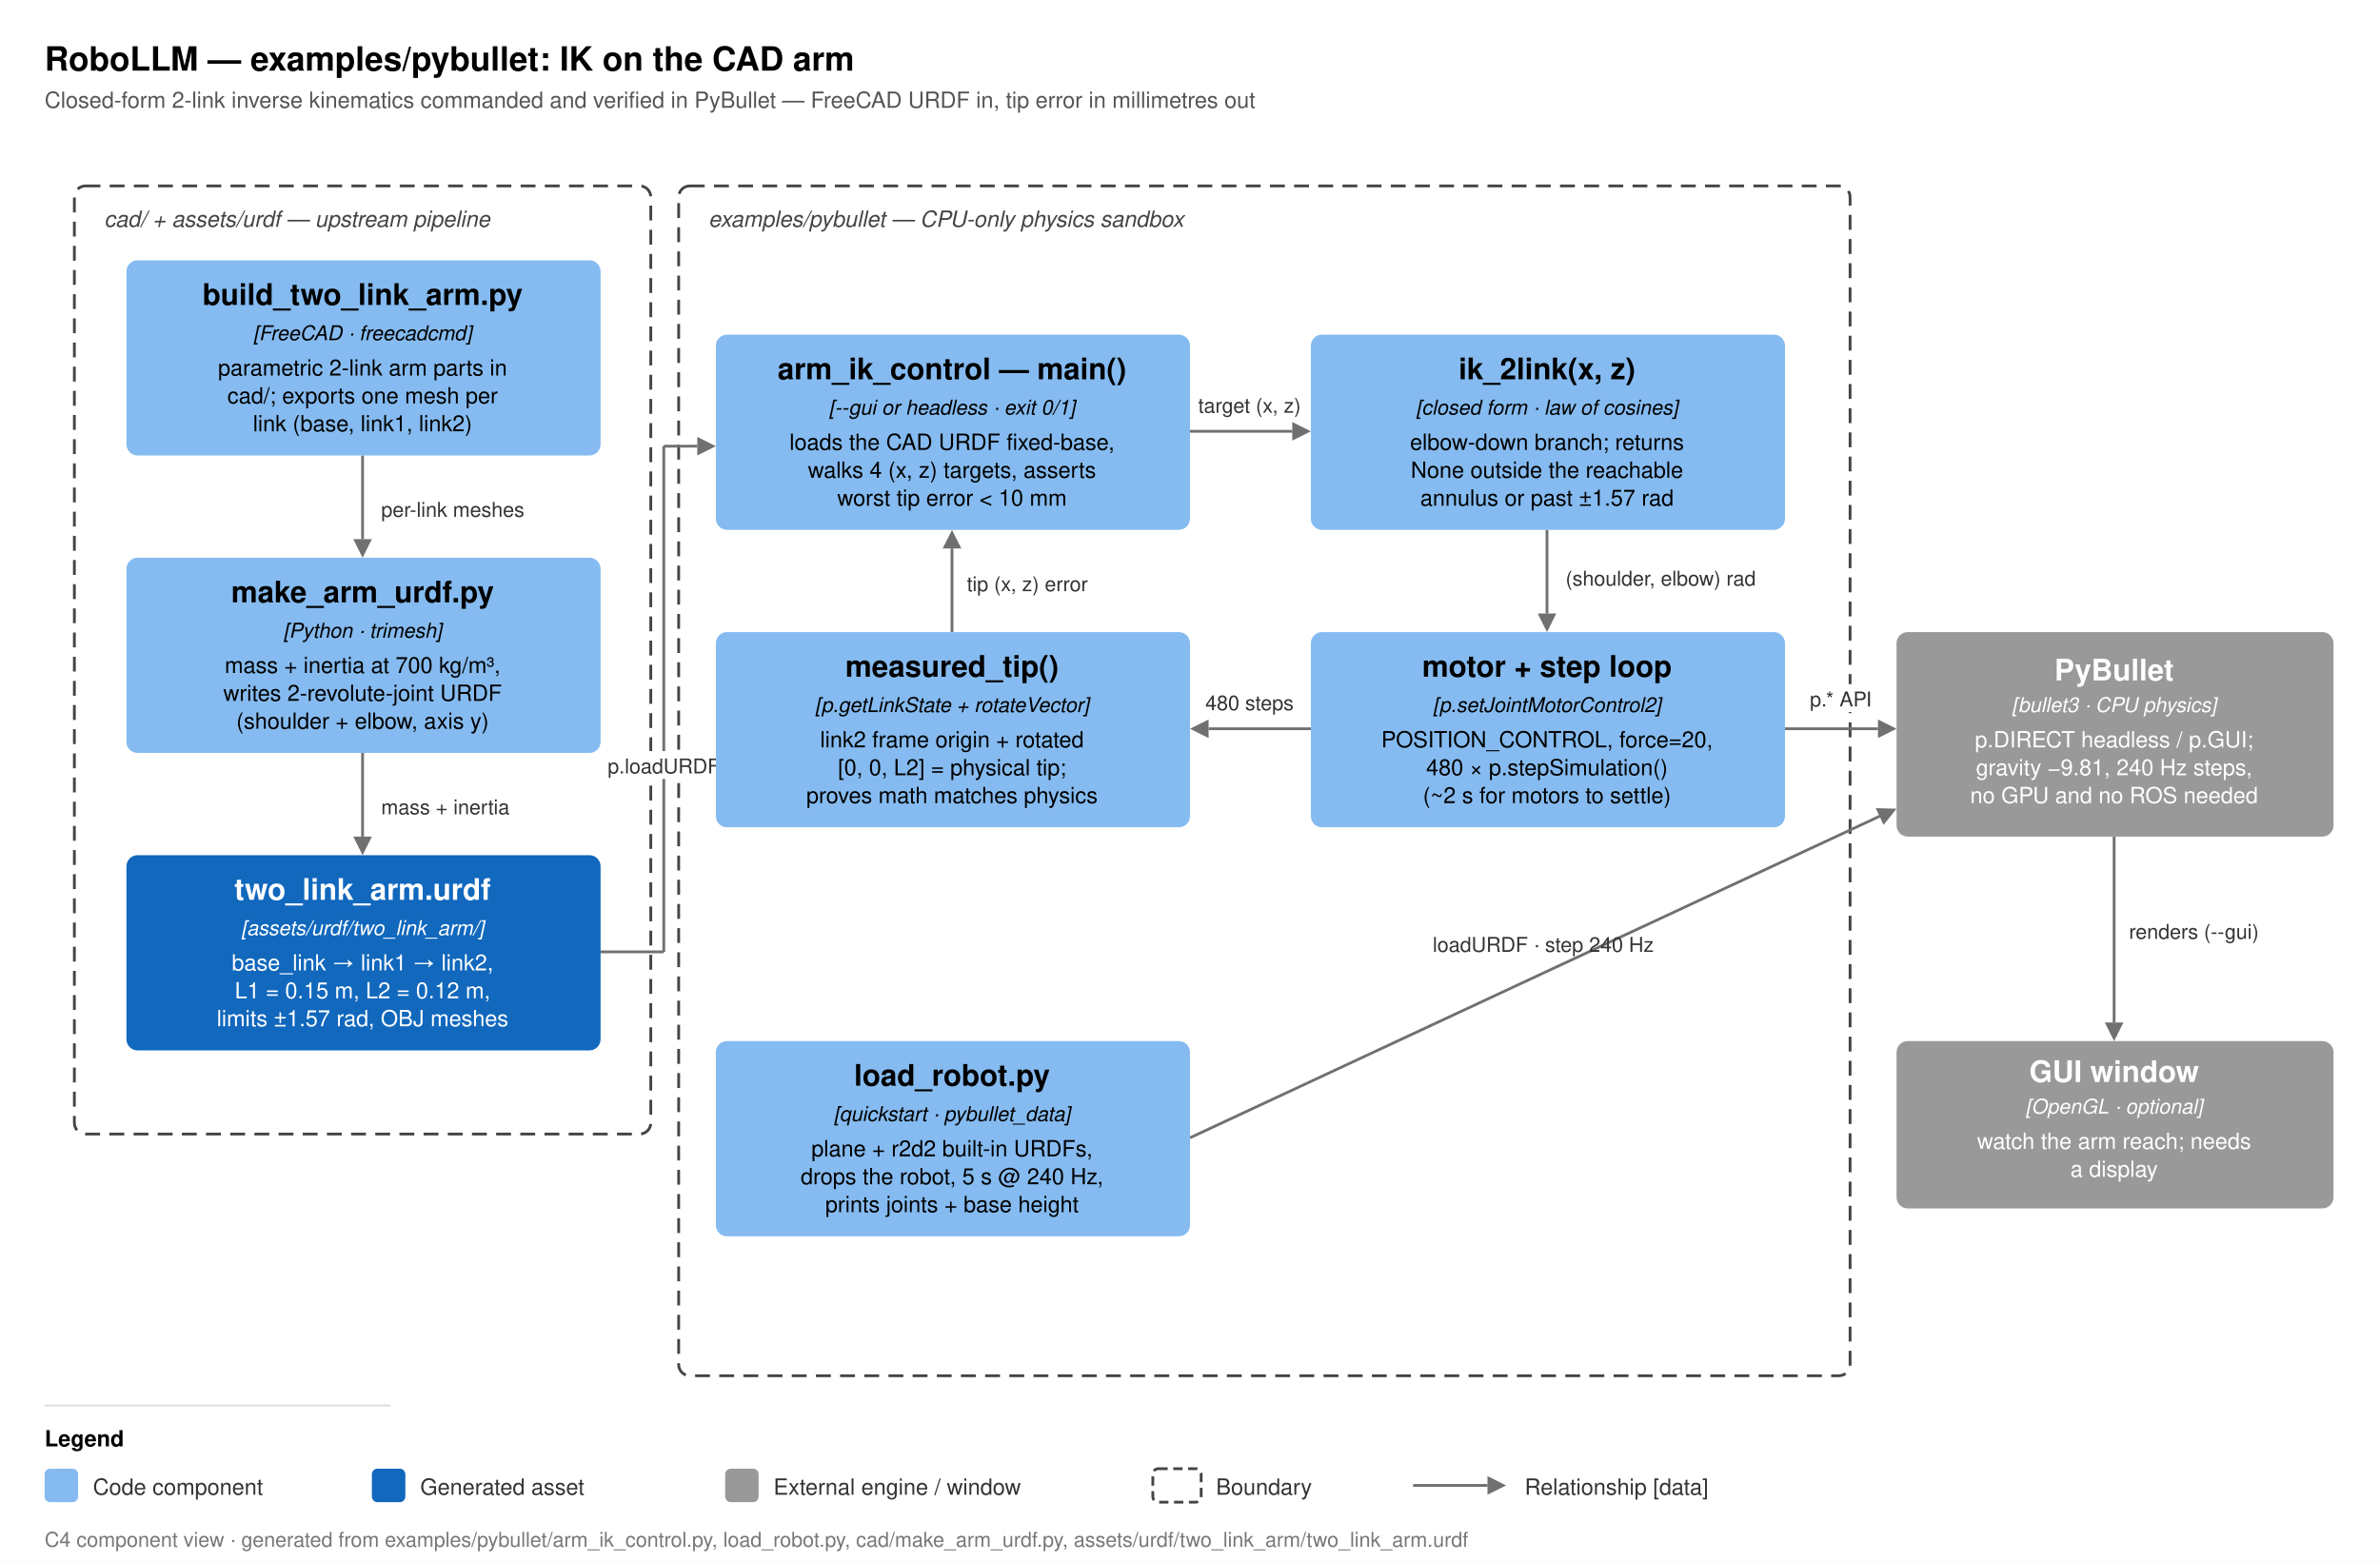
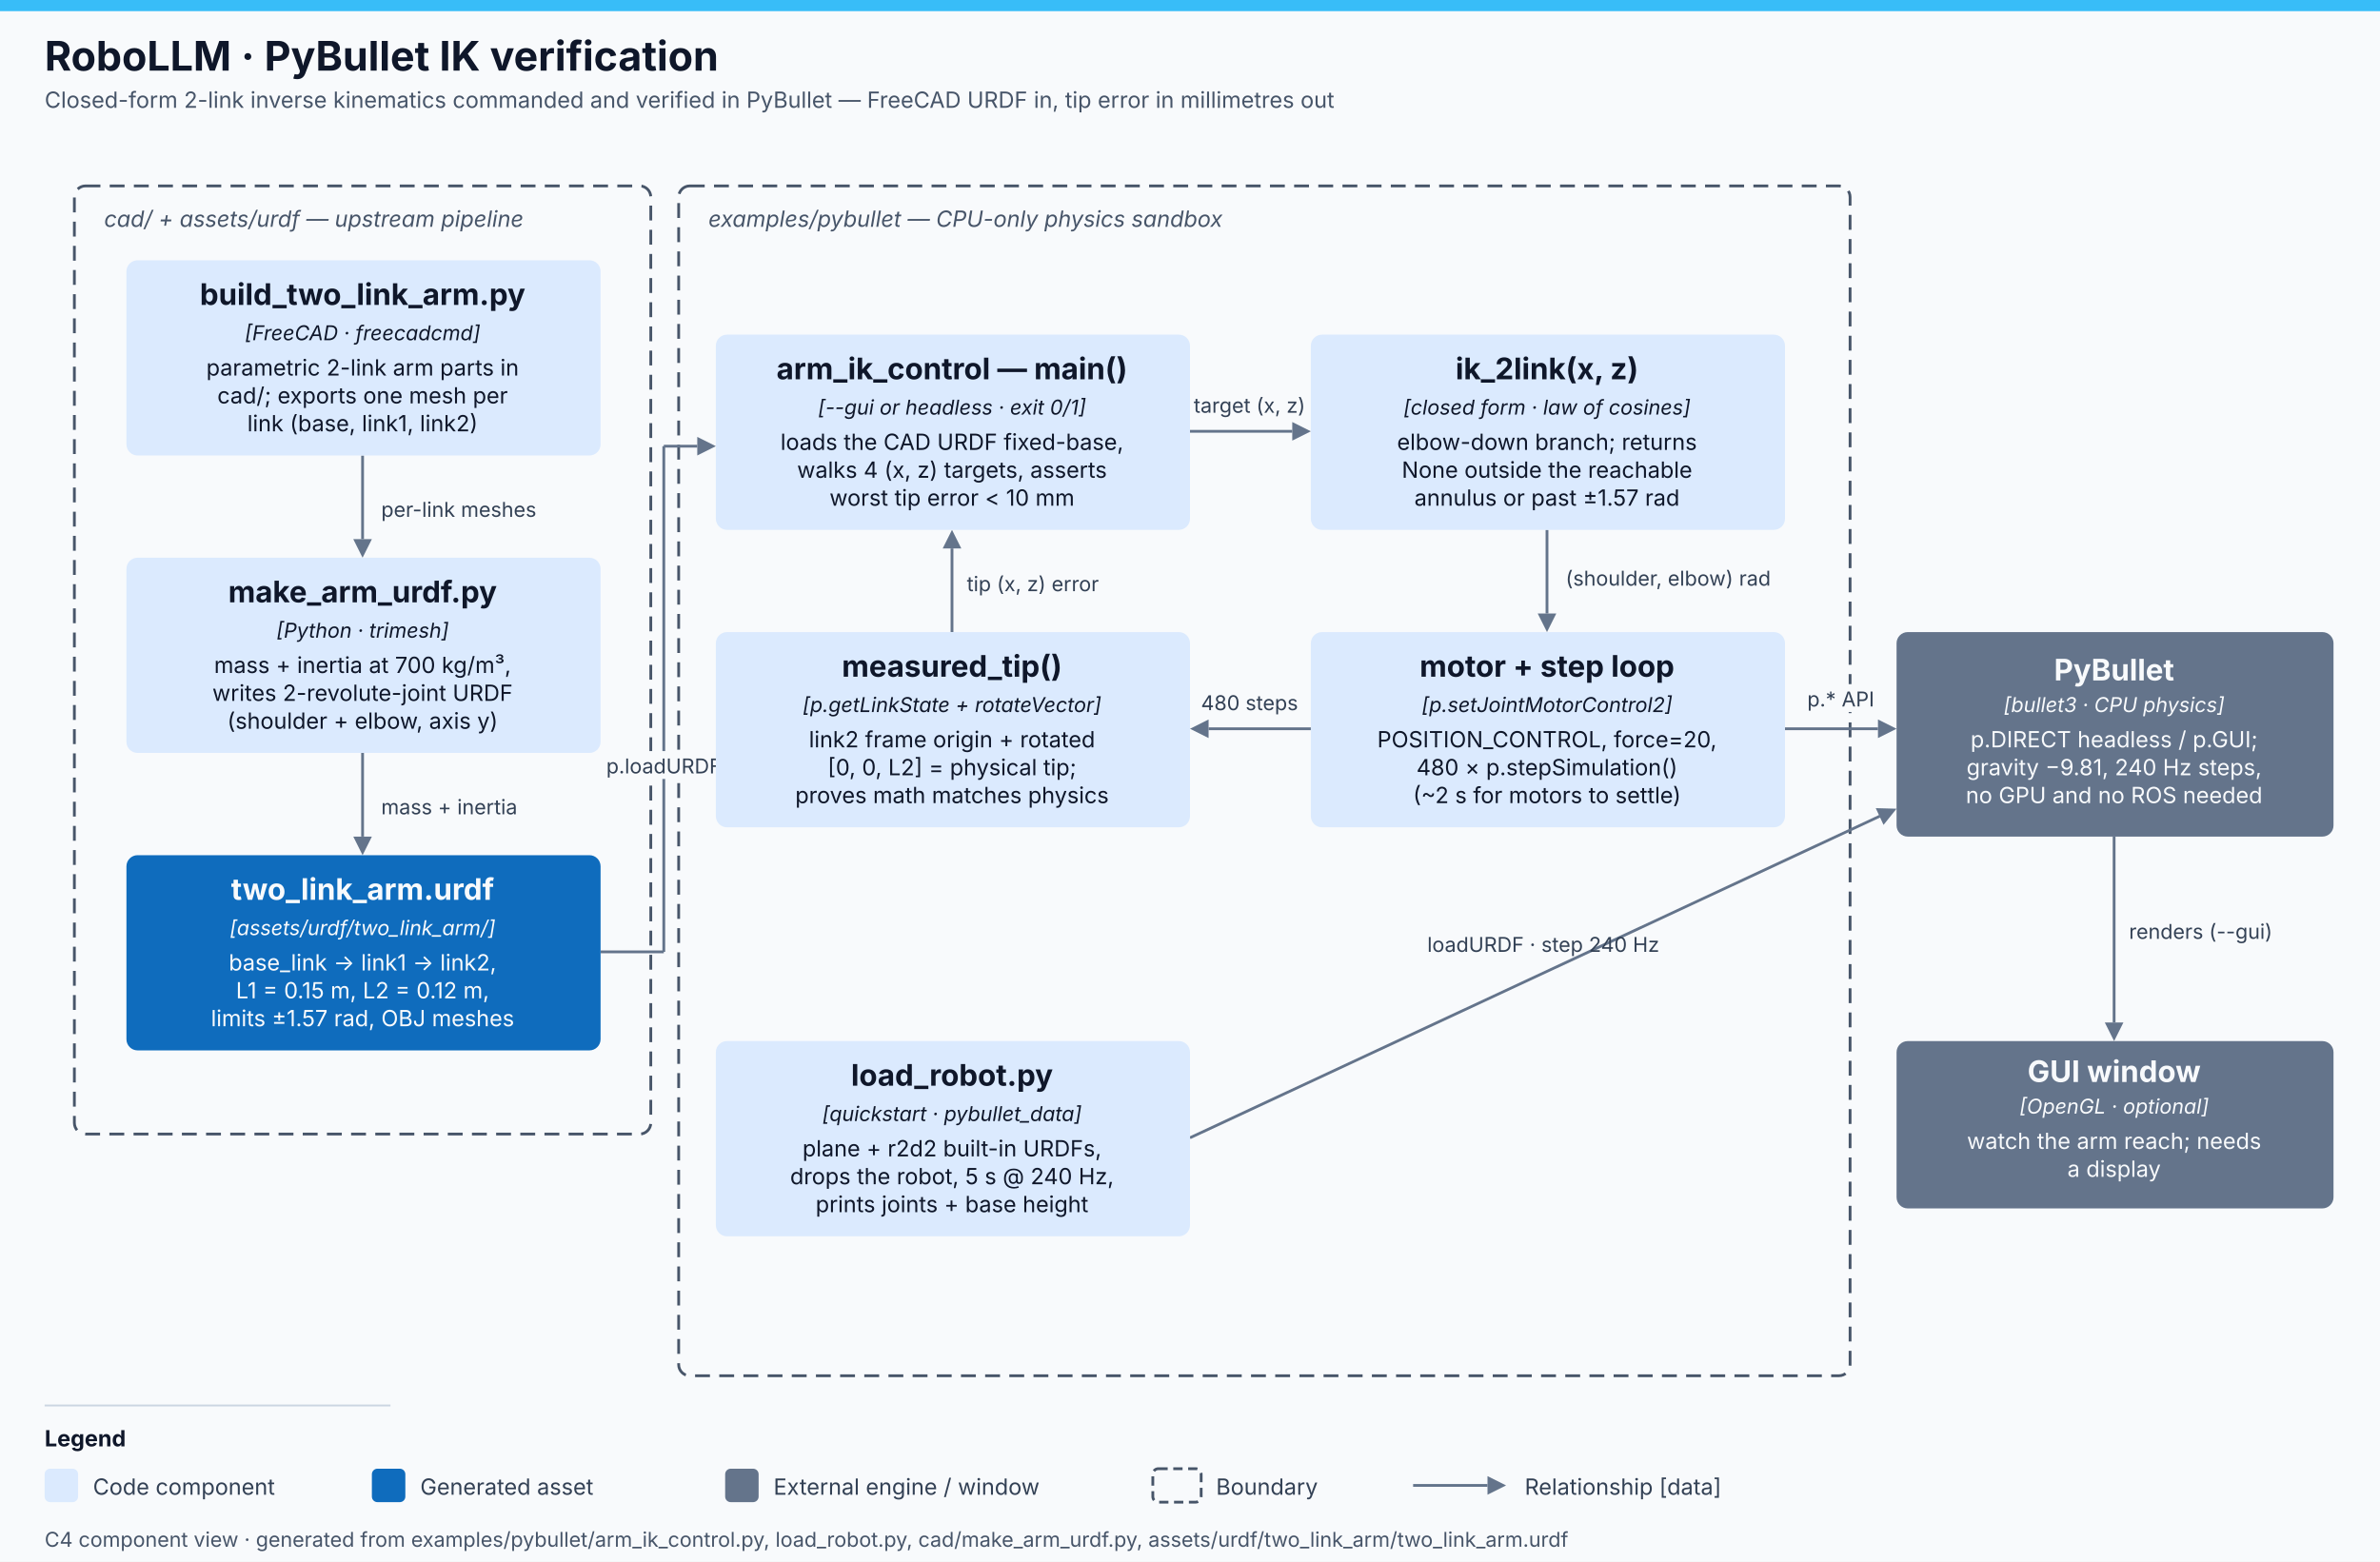
- <svg xmlns="http://www.w3.org/2000/svg" viewBox="0 0 1280 840" font-family="Helvetica, Arial, sans-serif">
-   <rect x="0" y="0" width="1280" height="840" fill="#FFFFFF" />
-   <text x="24" y="38" font-size="18" font-weight="bold" fill="#000000">RoboLLM — examples/pybullet: IK on the CAD arm</text>
-   <text x="24" y="58" font-size="12" fill="#555555">Closed-form 2-link inverse kinematics commanded and verified in PyBullet — FreeCAD URDF in, tip error in millimetres out</text>
-   <rect x="40" y="100" width="310" height="510" rx="6" fill="none" stroke="#444444" stroke-width="1.5" stroke-dasharray="8,5" />
-   <text x="56" y="122" font-size="12" font-style="italic" fill="#444444">cad/ + assets/urdf — upstream pipeline</text>
-   <rect x="365" y="100" width="630" height="640" rx="6" fill="none" stroke="#444444" stroke-width="1.5" stroke-dasharray="8,5" />
-   <text x="381" y="122" font-size="12" font-style="italic" fill="#444444">examples/pybullet — CPU-only physics sandbox</text>
-   <line x1="195" y1="245" x2="195" y2="290" stroke="#707070" stroke-width="1.5" />
-   <polygon points="195,300 190,290 200,290" fill="#707070" />
-   <text x="205" y="278" font-size="11" fill="#333333">per-link meshes</text>
-   <line x1="195" y1="405" x2="195" y2="450" stroke="#707070" stroke-width="1.5" />
-   <polygon points="195,460 190,450 200,450" fill="#707070" />
-   <text x="205" y="438" font-size="11" fill="#333333">mass + inertia</text>
-   <line x1="323" y1="512" x2="357" y2="512" stroke="#707070" stroke-width="1.5" />
-   <line x1="357" y1="512" x2="357" y2="240" stroke="#707070" stroke-width="1.5" />
-   <line x1="357" y1="240" x2="375" y2="240" stroke="#707070" stroke-width="1.5" />
-   <polygon points="385,240 375,235 375,245" fill="#707070" />
-   <rect x="322" y="404" width="70" height="15" fill="#FFFFFF" />
-   <text x="357" y="416" font-size="11" fill="#333333" text-anchor="middle">p.loadURDF</text>
-   <line x1="640" y1="232" x2="695" y2="232" stroke="#707070" stroke-width="1.5" />
-   <polygon points="705,232 695,227 695,237" fill="#707070" />
-   <text x="672" y="222" font-size="11" fill="#333333" text-anchor="middle">target (x, z)</text>
-   <line x1="832" y1="285" x2="832" y2="330" stroke="#707070" stroke-width="1.5" />
-   <polygon points="832,340 827,330 837,330" fill="#707070" />
-   <text x="842" y="315" font-size="11" fill="#333333">(shoulder, elbow) rad</text>
-   <line x1="705" y1="392" x2="650" y2="392" stroke="#707070" stroke-width="1.5" />
-   <polygon points="640,392 650,387 650,397" fill="#707070" />
-   <text x="672" y="382" font-size="11" fill="#333333" text-anchor="middle">480 steps</text>
-   <line x1="512" y1="340" x2="512" y2="295" stroke="#707070" stroke-width="1.5" />
-   <polygon points="512,285 507,295 517,295" fill="#707070" />
-   <text x="520" y="318" font-size="11" fill="#333333">tip (x, z) error</text>
-   <line x1="960" y1="392" x2="1010" y2="392" stroke="#707070" stroke-width="1.5" />
-   <polygon points="1020,392 1010,387 1010,397" fill="#707070" />
-   <rect x="965" y="368" width="50" height="15" fill="#FFFFFF" />
-   <text x="990" y="380" font-size="11" fill="#333333" text-anchor="middle">p.* API</text>
-   <line x1="640" y1="612" x2="1011" y2="439" stroke="#707070" stroke-width="1.5" />
-   <polygon points="1020,435 1013,443.7 1008.8,434.7" fill="#707070" />
-   <text x="830" y="512" font-size="11" fill="#333333" text-anchor="middle">loadURDF · step 240 Hz</text>
-   <line x1="1137" y1="450" x2="1137" y2="550" stroke="#707070" stroke-width="1.5" />
-   <polygon points="1137,560 1132,550 1142,550" fill="#707070" />
-   <text x="1145" y="505" font-size="11" fill="#333333">renders (--gui)</text>
+ <svg xmlns="http://www.w3.org/2000/svg" viewBox="0 0 1280 840" font-family="Inter, Segoe UI, Arial, sans-serif" role="img" aria-labelledby="title desc">
+   <rect x="0" y="0" width="1280" height="840" fill="#F8FAFC" />
+   <text x="24" y="38" font-size="22" font-weight="700" fill="#0F172A">RoboLLM · PyBullet IK verification</text>
+   <text x="24" y="58" font-size="12" fill="#475569">Closed-form 2-link inverse kinematics commanded and verified in PyBullet — FreeCAD URDF in, tip error in millimetres out</text>
+   <rect x="40" y="100" width="310" height="510" rx="6" fill="none" stroke="#475569" stroke-width="1.5" stroke-dasharray="8,5" />
+   <text x="56" y="122" font-size="12" font-style="italic" fill="#475569">cad/ + assets/urdf — upstream pipeline</text>
+   <rect x="365" y="100" width="630" height="640" rx="6" fill="none" stroke="#475569" stroke-width="1.5" stroke-dasharray="8,5" />
+   <text x="381" y="122" font-size="12" font-style="italic" fill="#475569">examples/pybullet — CPU-only physics sandbox</text>
+   <line x1="195" y1="245" x2="195" y2="290" stroke="#64748B" stroke-width="1.5" />
+   <polygon points="195,300 190,290 200,290" fill="#64748B" />
+   <text x="205" y="278" font-size="11" fill="#334155">per-link meshes</text>
+   <line x1="195" y1="405" x2="195" y2="450" stroke="#64748B" stroke-width="1.5" />
+   <polygon points="195,460 190,450 200,450" fill="#64748B" />
+   <text x="205" y="438" font-size="11" fill="#334155">mass + inertia</text>
+   <line x1="323" y1="512" x2="357" y2="512" stroke="#64748B" stroke-width="1.5" />
+   <line x1="357" y1="512" x2="357" y2="240" stroke="#64748B" stroke-width="1.5" />
+   <line x1="357" y1="240" x2="375" y2="240" stroke="#64748B" stroke-width="1.5" />
+   <polygon points="385,240 375,235 375,245" fill="#64748B" />
+   <rect x="322" y="404" width="70" height="15" fill="#F8FAFC" />
+   <text x="357" y="416" font-size="11" fill="#334155" text-anchor="middle">p.loadURDF</text>
+   <line x1="640" y1="232" x2="695" y2="232" stroke="#64748B" stroke-width="1.5" />
+   <polygon points="705,232 695,227 695,237" fill="#64748B" />
+   <text x="672" y="222" font-size="11" fill="#334155" text-anchor="middle">target (x, z)</text>
+   <line x1="832" y1="285" x2="832" y2="330" stroke="#64748B" stroke-width="1.5" />
+   <polygon points="832,340 827,330 837,330" fill="#64748B" />
+   <text x="842" y="315" font-size="11" fill="#334155">(shoulder, elbow) rad</text>
+   <line x1="705" y1="392" x2="650" y2="392" stroke="#64748B" stroke-width="1.5" />
+   <polygon points="640,392 650,387 650,397" fill="#64748B" />
+   <text x="672" y="382" font-size="11" fill="#334155" text-anchor="middle">480 steps</text>
+   <line x1="512" y1="340" x2="512" y2="295" stroke="#64748B" stroke-width="1.5" />
+   <polygon points="512,285 507,295 517,295" fill="#64748B" />
+   <text x="520" y="318" font-size="11" fill="#334155">tip (x, z) error</text>
+   <line x1="960" y1="392" x2="1010" y2="392" stroke="#64748B" stroke-width="1.5" />
+   <polygon points="1020,392 1010,387 1010,397" fill="#64748B" />
+   <rect x="965" y="368" width="50" height="15" fill="#F8FAFC" />
+   <text x="990" y="380" font-size="11" fill="#334155" text-anchor="middle">p.* API</text>
+   <line x1="640" y1="612" x2="1011" y2="439" stroke="#64748B" stroke-width="1.5" />
+   <polygon points="1020,435 1013,443.7 1008.8,434.7" fill="#64748B" />
+   <text x="830" y="512" font-size="11" fill="#334155" text-anchor="middle">loadURDF · step 240 Hz</text>
+   <line x1="1137" y1="450" x2="1137" y2="550" stroke="#64748B" stroke-width="1.5" />
+   <polygon points="1137,560 1132,550 1142,550" fill="#64748B" />
+   <text x="1145" y="505" font-size="11" fill="#334155">renders (--gui)</text>
  <g>
-     <rect x="68" y="140" width="255" height="105" rx="6" fill="#85BBF0" />
-     <text x="195" y="164" font-size="16" font-weight="bold" fill="#000000" text-anchor="middle">build_two_link_arm.py</text>
-     <text x="195" y="183" font-size="11" font-style="italic" fill="#000000" text-anchor="middle">[FreeCAD · freecadcmd]</text>
-     <text x="195" y="202" font-size="12" fill="#000000" text-anchor="middle">parametric 2-link arm parts in</text>
-     <text x="195" y="217" font-size="12" fill="#000000" text-anchor="middle">cad/; exports one mesh per</text>
-     <text x="195" y="232" font-size="12" fill="#000000" text-anchor="middle">link (base, link1, link2)</text>
+     <rect x="68" y="140" width="255" height="105" rx="6" fill="#DBEAFE" />
+     <text x="195" y="164" font-size="16" font-weight="bold" fill="#0F172A" text-anchor="middle">build_two_link_arm.py</text>
+     <text x="195" y="183" font-size="11" font-style="italic" fill="#0F172A" text-anchor="middle">[FreeCAD · freecadcmd]</text>
+     <text x="195" y="202" font-size="12" fill="#0F172A" text-anchor="middle">parametric 2-link arm parts in</text>
+     <text x="195" y="217" font-size="12" fill="#0F172A" text-anchor="middle">cad/; exports one mesh per</text>
+     <text x="195" y="232" font-size="12" fill="#0F172A" text-anchor="middle">link (base, link1, link2)</text>
  </g>
  <g>
-     <rect x="68" y="300" width="255" height="105" rx="6" fill="#85BBF0" />
-     <text x="195" y="324" font-size="16" font-weight="bold" fill="#000000" text-anchor="middle">make_arm_urdf.py</text>
-     <text x="195" y="343" font-size="11" font-style="italic" fill="#000000" text-anchor="middle">[Python · trimesh]</text>
-     <text x="195" y="362" font-size="12" fill="#000000" text-anchor="middle">mass + inertia at 700 kg/m³,</text>
-     <text x="195" y="377" font-size="12" fill="#000000" text-anchor="middle">writes 2-revolute-joint URDF</text>
-     <text x="195" y="392" font-size="12" fill="#000000" text-anchor="middle">(shoulder + elbow, axis y)</text>
+     <rect x="68" y="300" width="255" height="105" rx="6" fill="#DBEAFE" />
+     <text x="195" y="324" font-size="16" font-weight="bold" fill="#0F172A" text-anchor="middle">make_arm_urdf.py</text>
+     <text x="195" y="343" font-size="11" font-style="italic" fill="#0F172A" text-anchor="middle">[Python · trimesh]</text>
+     <text x="195" y="362" font-size="12" fill="#0F172A" text-anchor="middle">mass + inertia at 700 kg/m³,</text>
+     <text x="195" y="377" font-size="12" fill="#0F172A" text-anchor="middle">writes 2-revolute-joint URDF</text>
+     <text x="195" y="392" font-size="12" fill="#0F172A" text-anchor="middle">(shoulder + elbow, axis y)</text>
  </g>
  <g>
-     <rect x="68" y="460" width="255" height="105" rx="6" fill="#1168BD" />
-     <text x="195" y="484" font-size="16" font-weight="bold" fill="#FFFFFF" text-anchor="middle">two_link_arm.urdf</text>
-     <text x="195" y="503" font-size="11" font-style="italic" fill="#FFFFFF" text-anchor="middle">[assets/urdf/two_link_arm/]</text>
-     <text x="195" y="522" font-size="12" fill="#FFFFFF" text-anchor="middle">base_link → link1 → link2,</text>
-     <text x="195" y="537" font-size="12" fill="#FFFFFF" text-anchor="middle">L1 = 0.15 m, L2 = 0.12 m,</text>
-     <text x="195" y="552" font-size="12" fill="#FFFFFF" text-anchor="middle">limits ±1.57 rad, OBJ meshes</text>
+     <rect x="68" y="460" width="255" height="105" rx="6" fill="#0F6CBD" />
+     <text x="195" y="484" font-size="16" font-weight="bold" fill="#F8FAFC" text-anchor="middle">two_link_arm.urdf</text>
+     <text x="195" y="503" font-size="11" font-style="italic" fill="#F8FAFC" text-anchor="middle">[assets/urdf/two_link_arm/]</text>
+     <text x="195" y="522" font-size="12" fill="#F8FAFC" text-anchor="middle">base_link → link1 → link2,</text>
+     <text x="195" y="537" font-size="12" fill="#F8FAFC" text-anchor="middle">L1 = 0.15 m, L2 = 0.12 m,</text>
+     <text x="195" y="552" font-size="12" fill="#F8FAFC" text-anchor="middle">limits ±1.57 rad, OBJ meshes</text>
  </g>
  <g>
-     <rect x="385" y="180" width="255" height="105" rx="6" fill="#85BBF0" />
-     <text x="512" y="204" font-size="16" font-weight="bold" fill="#000000" text-anchor="middle">arm_ik_control — main()</text>
-     <text x="512" y="223" font-size="11" font-style="italic" fill="#000000" text-anchor="middle">[--gui or headless · exit 0/1]</text>
-     <text x="512" y="242" font-size="12" fill="#000000" text-anchor="middle">loads the CAD URDF fixed-base,</text>
-     <text x="512" y="257" font-size="12" fill="#000000" text-anchor="middle">walks 4 (x, z) targets, asserts</text>
-     <text x="512" y="272" font-size="12" fill="#000000" text-anchor="middle">worst tip error &lt; 10 mm</text>
+     <rect x="385" y="180" width="255" height="105" rx="6" fill="#DBEAFE" />
+     <text x="512" y="204" font-size="16" font-weight="bold" fill="#0F172A" text-anchor="middle">arm_ik_control — main()</text>
+     <text x="512" y="223" font-size="11" font-style="italic" fill="#0F172A" text-anchor="middle">[--gui or headless · exit 0/1]</text>
+     <text x="512" y="242" font-size="12" fill="#0F172A" text-anchor="middle">loads the CAD URDF fixed-base,</text>
+     <text x="512" y="257" font-size="12" fill="#0F172A" text-anchor="middle">walks 4 (x, z) targets, asserts</text>
+     <text x="512" y="272" font-size="12" fill="#0F172A" text-anchor="middle">worst tip error &lt; 10 mm</text>
  </g>
  <g>
-     <rect x="705" y="180" width="255" height="105" rx="6" fill="#85BBF0" />
-     <text x="832" y="204" font-size="16" font-weight="bold" fill="#000000" text-anchor="middle">ik_2link(x, z)</text>
-     <text x="832" y="223" font-size="11" font-style="italic" fill="#000000" text-anchor="middle">[closed form · law of cosines]</text>
-     <text x="832" y="242" font-size="12" fill="#000000" text-anchor="middle">elbow-down branch; returns</text>
-     <text x="832" y="257" font-size="12" fill="#000000" text-anchor="middle">None outside the reachable</text>
-     <text x="832" y="272" font-size="12" fill="#000000" text-anchor="middle">annulus or past ±1.57 rad</text>
+     <rect x="705" y="180" width="255" height="105" rx="6" fill="#DBEAFE" />
+     <text x="832" y="204" font-size="16" font-weight="bold" fill="#0F172A" text-anchor="middle">ik_2link(x, z)</text>
+     <text x="832" y="223" font-size="11" font-style="italic" fill="#0F172A" text-anchor="middle">[closed form · law of cosines]</text>
+     <text x="832" y="242" font-size="12" fill="#0F172A" text-anchor="middle">elbow-down branch; returns</text>
+     <text x="832" y="257" font-size="12" fill="#0F172A" text-anchor="middle">None outside the reachable</text>
+     <text x="832" y="272" font-size="12" fill="#0F172A" text-anchor="middle">annulus or past ±1.57 rad</text>
  </g>
  <g>
-     <rect x="705" y="340" width="255" height="105" rx="6" fill="#85BBF0" />
-     <text x="832" y="364" font-size="16" font-weight="bold" fill="#000000" text-anchor="middle">motor + step loop</text>
-     <text x="832" y="383" font-size="11" font-style="italic" fill="#000000" text-anchor="middle">[p.setJointMotorControl2]</text>
-     <text x="832" y="402" font-size="12" fill="#000000" text-anchor="middle">POSITION_CONTROL, force=20,</text>
-     <text x="832" y="417" font-size="12" fill="#000000" text-anchor="middle">480 × p.stepSimulation()</text>
-     <text x="832" y="432" font-size="12" fill="#000000" text-anchor="middle">(~2 s for motors to settle)</text>
+     <rect x="705" y="340" width="255" height="105" rx="6" fill="#DBEAFE" />
+     <text x="832" y="364" font-size="16" font-weight="bold" fill="#0F172A" text-anchor="middle">motor + step loop</text>
+     <text x="832" y="383" font-size="11" font-style="italic" fill="#0F172A" text-anchor="middle">[p.setJointMotorControl2]</text>
+     <text x="832" y="402" font-size="12" fill="#0F172A" text-anchor="middle">POSITION_CONTROL, force=20,</text>
+     <text x="832" y="417" font-size="12" fill="#0F172A" text-anchor="middle">480 × p.stepSimulation()</text>
+     <text x="832" y="432" font-size="12" fill="#0F172A" text-anchor="middle">(~2 s for motors to settle)</text>
  </g>
  <g>
-     <rect x="385" y="340" width="255" height="105" rx="6" fill="#85BBF0" />
-     <text x="512" y="364" font-size="16" font-weight="bold" fill="#000000" text-anchor="middle">measured_tip()</text>
-     <text x="512" y="383" font-size="11" font-style="italic" fill="#000000" text-anchor="middle">[p.getLinkState + rotateVector]</text>
-     <text x="512" y="402" font-size="12" fill="#000000" text-anchor="middle">link2 frame origin + rotated</text>
-     <text x="512" y="417" font-size="12" fill="#000000" text-anchor="middle">[0, 0, L2] = physical tip;</text>
-     <text x="512" y="432" font-size="12" fill="#000000" text-anchor="middle">proves math matches physics</text>
+     <rect x="385" y="340" width="255" height="105" rx="6" fill="#DBEAFE" />
+     <text x="512" y="364" font-size="16" font-weight="bold" fill="#0F172A" text-anchor="middle">measured_tip()</text>
+     <text x="512" y="383" font-size="11" font-style="italic" fill="#0F172A" text-anchor="middle">[p.getLinkState + rotateVector]</text>
+     <text x="512" y="402" font-size="12" fill="#0F172A" text-anchor="middle">link2 frame origin + rotated</text>
+     <text x="512" y="417" font-size="12" fill="#0F172A" text-anchor="middle">[0, 0, L2] = physical tip;</text>
+     <text x="512" y="432" font-size="12" fill="#0F172A" text-anchor="middle">proves math matches physics</text>
  </g>
  <g>
-     <rect x="385" y="560" width="255" height="105" rx="6" fill="#85BBF0" />
-     <text x="512" y="584" font-size="16" font-weight="bold" fill="#000000" text-anchor="middle">load_robot.py</text>
-     <text x="512" y="603" font-size="11" font-style="italic" fill="#000000" text-anchor="middle">[quickstart · pybullet_data]</text>
-     <text x="512" y="622" font-size="12" fill="#000000" text-anchor="middle">plane + r2d2 built-in URDFs,</text>
-     <text x="512" y="637" font-size="12" fill="#000000" text-anchor="middle">drops the robot, 5 s @ 240 Hz,</text>
-     <text x="512" y="652" font-size="12" fill="#000000" text-anchor="middle">prints joints + base height</text>
+     <rect x="385" y="560" width="255" height="105" rx="6" fill="#DBEAFE" />
+     <text x="512" y="584" font-size="16" font-weight="bold" fill="#0F172A" text-anchor="middle">load_robot.py</text>
+     <text x="512" y="603" font-size="11" font-style="italic" fill="#0F172A" text-anchor="middle">[quickstart · pybullet_data]</text>
+     <text x="512" y="622" font-size="12" fill="#0F172A" text-anchor="middle">plane + r2d2 built-in URDFs,</text>
+     <text x="512" y="637" font-size="12" fill="#0F172A" text-anchor="middle">drops the robot, 5 s @ 240 Hz,</text>
+     <text x="512" y="652" font-size="12" fill="#0F172A" text-anchor="middle">prints joints + base height</text>
  </g>
  <g>
-     <rect x="1020" y="340" width="235" height="110" rx="6" fill="#999999" />
-     <text x="1137" y="366" font-size="16" font-weight="bold" fill="#FFFFFF" text-anchor="middle">PyBullet</text>
-     <text x="1137" y="383" font-size="11" font-style="italic" fill="#FFFFFF" text-anchor="middle">[bullet3 · CPU physics]</text>
-     <text x="1137" y="402" font-size="12" fill="#FFFFFF" text-anchor="middle">p.DIRECT headless / p.GUI;</text>
-     <text x="1137" y="417" font-size="12" fill="#FFFFFF" text-anchor="middle">gravity −9.81, 240 Hz steps,</text>
-     <text x="1137" y="432" font-size="12" fill="#FFFFFF" text-anchor="middle">no GPU and no ROS needed</text>
+     <rect x="1020" y="340" width="235" height="110" rx="6" fill="#64748B" />
+     <text x="1137" y="366" font-size="16" font-weight="bold" fill="#F8FAFC" text-anchor="middle">PyBullet</text>
+     <text x="1137" y="383" font-size="11" font-style="italic" fill="#F8FAFC" text-anchor="middle">[bullet3 · CPU physics]</text>
+     <text x="1137" y="402" font-size="12" fill="#F8FAFC" text-anchor="middle">p.DIRECT headless / p.GUI;</text>
+     <text x="1137" y="417" font-size="12" fill="#F8FAFC" text-anchor="middle">gravity −9.81, 240 Hz steps,</text>
+     <text x="1137" y="432" font-size="12" fill="#F8FAFC" text-anchor="middle">no GPU and no ROS needed</text>
  </g>
  <g>
-     <rect x="1020" y="560" width="235" height="90" rx="6" fill="#999999" />
-     <text x="1137" y="582" font-size="16" font-weight="bold" fill="#FFFFFF" text-anchor="middle">GUI window</text>
-     <text x="1137" y="599" font-size="11" font-style="italic" fill="#FFFFFF" text-anchor="middle">[OpenGL · optional]</text>
-     <text x="1137" y="618" font-size="12" fill="#FFFFFF" text-anchor="middle">watch the arm reach; needs</text>
-     <text x="1137" y="633" font-size="12" fill="#FFFFFF" text-anchor="middle">a display</text>
+     <rect x="1020" y="560" width="235" height="90" rx="6" fill="#64748B" />
+     <text x="1137" y="582" font-size="16" font-weight="bold" fill="#F8FAFC" text-anchor="middle">GUI window</text>
+     <text x="1137" y="599" font-size="11" font-style="italic" fill="#F8FAFC" text-anchor="middle">[OpenGL · optional]</text>
+     <text x="1137" y="618" font-size="12" fill="#F8FAFC" text-anchor="middle">watch the arm reach; needs</text>
+     <text x="1137" y="633" font-size="12" fill="#F8FAFC" text-anchor="middle">a display</text>
  </g>
-   <line x1="24" y1="756" x2="210" y2="756" stroke="#DDDDDD" stroke-width="1" />
-   <text x="24" y="778" font-size="12" font-weight="bold" fill="#000000">Legend</text>
+   <line x1="24" y1="756" x2="210" y2="756" stroke="#CBD5E1" stroke-width="1" />
+   <text x="24" y="778" font-size="12" font-weight="bold" fill="#0F172A">Legend</text>
  <g>
-     <rect x="24" y="790" width="18" height="18" rx="3" fill="#85BBF0" />
-     <text x="50" y="804" font-size="12" fill="#333333">Code component</text>
-     <rect x="200" y="790" width="18" height="18" rx="3" fill="#1168BD" />
-     <text x="226" y="804" font-size="12" fill="#333333">Generated asset</text>
-     <rect x="390" y="790" width="18" height="18" rx="3" fill="#999999" />
-     <text x="416" y="804" font-size="12" fill="#333333">External engine / window</text>
-     <rect x="620" y="790" width="26" height="18" rx="3" fill="none" stroke="#444444" stroke-width="1.5" stroke-dasharray="5,3" />
-     <text x="654" y="804" font-size="12" fill="#333333">Boundary</text>
-     <line x1="760" y1="799" x2="800" y2="799" stroke="#707070" stroke-width="1.5" />
-     <polygon points="810,799 800,794 800,804" fill="#707070" />
-     <text x="820" y="804" font-size="12" fill="#333333">Relationship [data]</text>
+     <rect x="24" y="790" width="18" height="18" rx="3" fill="#DBEAFE" />
+     <text x="50" y="804" font-size="12" fill="#334155">Code component</text>
+     <rect x="200" y="790" width="18" height="18" rx="3" fill="#0F6CBD" />
+     <text x="226" y="804" font-size="12" fill="#334155">Generated asset</text>
+     <rect x="390" y="790" width="18" height="18" rx="3" fill="#64748B" />
+     <text x="416" y="804" font-size="12" fill="#334155">External engine / window</text>
+     <rect x="620" y="790" width="26" height="18" rx="3" fill="none" stroke="#475569" stroke-width="1.5" stroke-dasharray="5,3" />
+     <text x="654" y="804" font-size="12" fill="#334155">Boundary</text>
+     <line x1="760" y1="799" x2="800" y2="799" stroke="#64748B" stroke-width="1.5" />
+     <polygon points="810,799 800,794 800,804" fill="#64748B" />
+     <text x="820" y="804" font-size="12" fill="#334155">Relationship [data]</text>
  </g>
-   <text x="24" y="832" font-size="11" fill="#777777">C4 component view · generated from examples/pybullet/arm_ik_control.py, load_robot.py, cad/make_arm_urdf.py, assets/urdf/two_link_arm/two_link_arm.urdf</text>
+   <text x="24" y="832" font-size="11" fill="#475569">C4 component view · generated from examples/pybullet/arm_ik_control.py, load_robot.py, cad/make_arm_urdf.py, assets/urdf/two_link_arm/two_link_arm.urdf</text>
+   <rect x="0" y="0" width="100%" height="6" fill="#38BDF8" />
</svg>
